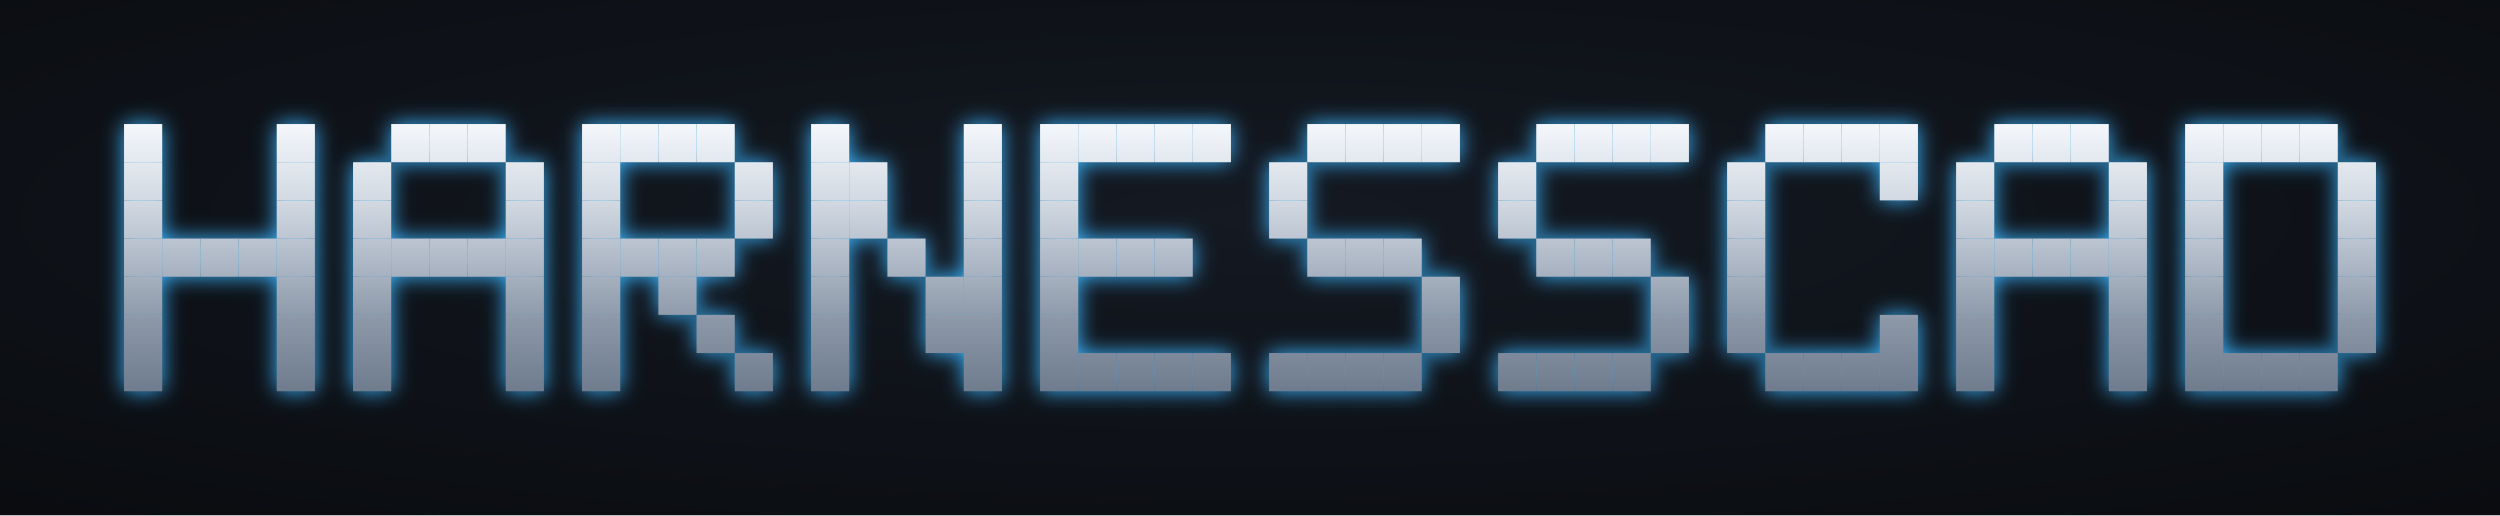
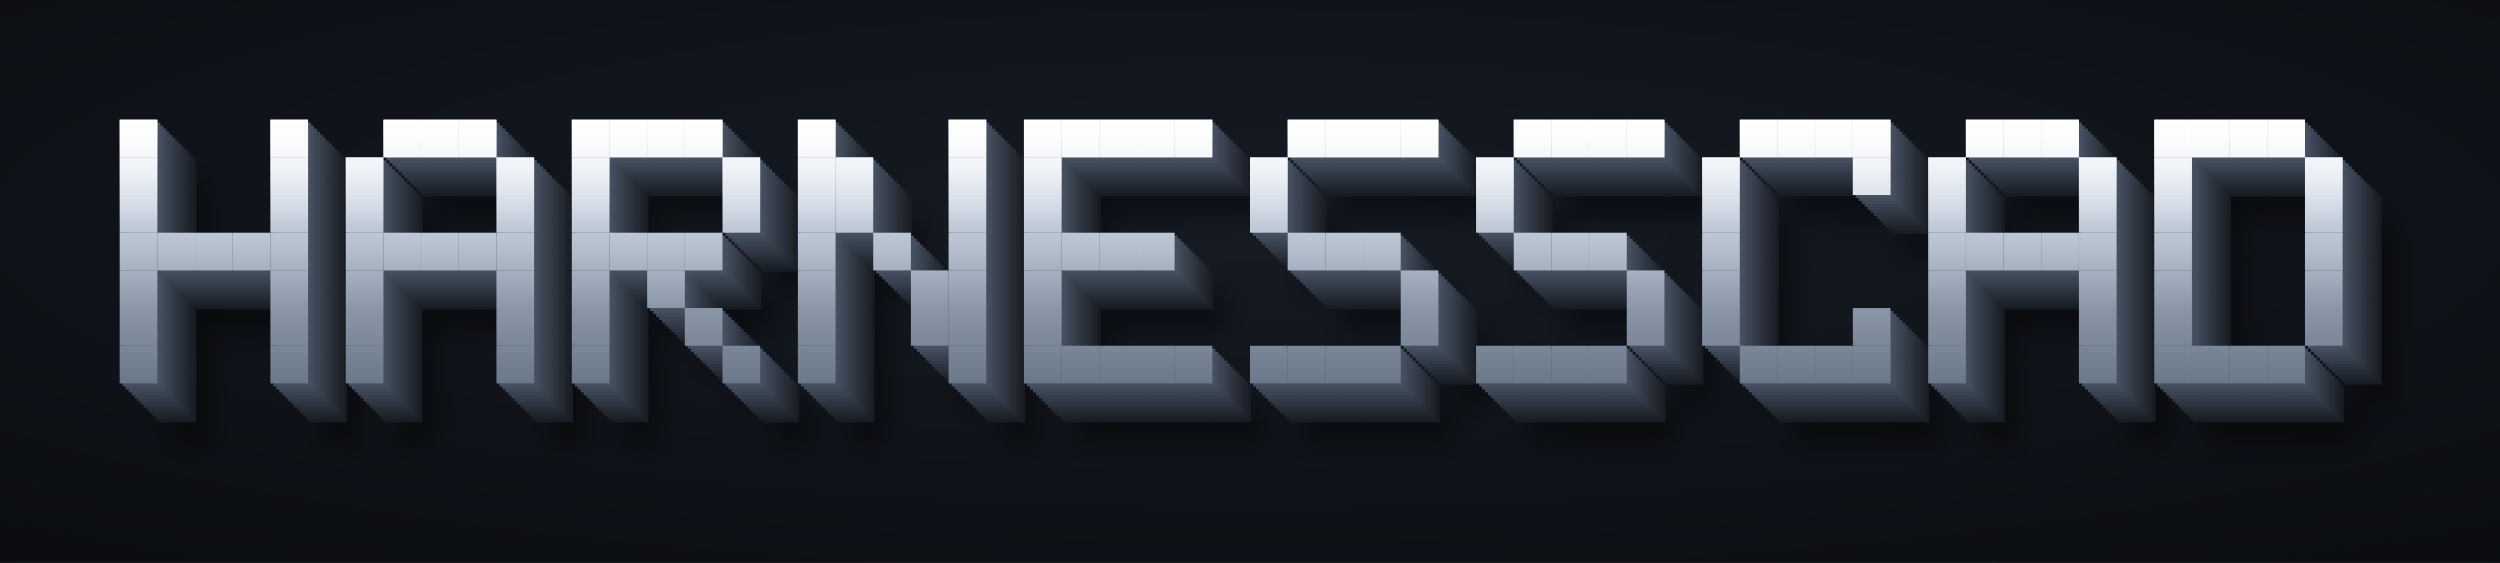
- <svg xmlns="http://www.w3.org/2000/svg" viewBox="0 0 1048 216" width="1048" height="216" role="img" aria-label="HarnessCAD">
+ <svg xmlns="http://www.w3.org/2000/svg" viewBox="0 0 1128 254" width="1128" height="254" role="img" aria-label="HarnessCAD">
  <defs>
-     <linearGradient id="steel" x1="0" y1="52" x2="0" y2="164" gradientUnits="userSpaceOnUse">
-       <stop offset="0" stop-color="#f4f7fb" />
-       <stop offset="0.28" stop-color="#d3dae3" />
-       <stop offset="0.52" stop-color="#aeb8c6" />
-       <stop offset="0.74" stop-color="#8b97a7" />
-       <stop offset="1" stop-color="#6f7c8d" />
+     <radialGradient id="bgv" cx="0.5" cy="0.4" r="0.8">
+       <stop offset="0" stop-color="#161b24" />
+       <stop offset="1" stop-color="#0a0c10" />
+     </radialGradient>
+     <linearGradient id="steel" x1="0" y1="54" x2="0" y2="173" gradientUnits="userSpaceOnUse">
+       <stop offset="0" stop-color="#fbfdff" />
+       <stop offset="0.22" stop-color="#dbe2ec" />
+       <stop offset="0.5" stop-color="#b3bdcc" />
+       <stop offset="0.72" stop-color="#8a96a7" />
+       <stop offset="1" stop-color="#6b7889" />
+     </linearGradient>
+     <linearGradient id="topedge" x1="0" y1="54" x2="0" y2="101.6" gradientUnits="userSpaceOnUse">
+       <stop offset="0" stop-color="#ffffff" stop-opacity="0.9" />
+       <stop offset="1" stop-color="#ffffff" stop-opacity="0" />
    </linearGradient>
    <linearGradient id="sheen" x1="0" y1="0" x2="1" y2="0">
      <stop offset="0" stop-color="#fff" stop-opacity="0" />
-       <stop offset="0.5" stop-color="#fff" stop-opacity="0.55" />
+       <stop offset="0.5" stop-color="#dff3ff" stop-opacity="0.6" />
      <stop offset="1" stop-color="#fff" stop-opacity="0" />
    </linearGradient>
-     <radialGradient id="bgv" cx="0.5" cy="0.42" r="0.75">
-       <stop offset="0" stop-color="#141922" />
-       <stop offset="1" stop-color="#0a0c10" />
-     </radialGradient>
    <g id="wm">
-       <rect x="52" y="52" width="16" height="16" />
-       <rect x="116" y="52" width="16" height="16" />
-       <rect x="52" y="68" width="16" height="16" />
-       <rect x="116" y="68" width="16" height="16" />
-       <rect x="52" y="84" width="16" height="16" />
-       <rect x="116" y="84" width="16" height="16" />
-       <rect x="52" y="100" width="16" height="16" />
-       <rect x="68" y="100" width="16" height="16" />
-       <rect x="84" y="100" width="16" height="16" />
-       <rect x="100" y="100" width="16" height="16" />
-       <rect x="116" y="100" width="16" height="16" />
-       <rect x="52" y="116" width="16" height="16" />
-       <rect x="116" y="116" width="16" height="16" />
-       <rect x="52" y="132" width="16" height="16" />
-       <rect x="116" y="132" width="16" height="16" />
-       <rect x="52" y="148" width="16" height="16" />
-       <rect x="116" y="148" width="16" height="16" />
-       <rect x="164" y="52" width="16" height="16" />
-       <rect x="180" y="52" width="16" height="16" />
-       <rect x="196" y="52" width="16" height="16" />
-       <rect x="148" y="68" width="16" height="16" />
-       <rect x="212" y="68" width="16" height="16" />
-       <rect x="148" y="84" width="16" height="16" />
-       <rect x="212" y="84" width="16" height="16" />
-       <rect x="148" y="100" width="16" height="16" />
-       <rect x="164" y="100" width="16" height="16" />
-       <rect x="180" y="100" width="16" height="16" />
-       <rect x="196" y="100" width="16" height="16" />
-       <rect x="212" y="100" width="16" height="16" />
-       <rect x="148" y="116" width="16" height="16" />
-       <rect x="212" y="116" width="16" height="16" />
-       <rect x="148" y="132" width="16" height="16" />
-       <rect x="212" y="132" width="16" height="16" />
-       <rect x="148" y="148" width="16" height="16" />
-       <rect x="212" y="148" width="16" height="16" />
-       <rect x="244" y="52" width="16" height="16" />
-       <rect x="260" y="52" width="16" height="16" />
-       <rect x="276" y="52" width="16" height="16" />
-       <rect x="292" y="52" width="16" height="16" />
-       <rect x="244" y="68" width="16" height="16" />
-       <rect x="308" y="68" width="16" height="16" />
-       <rect x="244" y="84" width="16" height="16" />
-       <rect x="308" y="84" width="16" height="16" />
-       <rect x="244" y="100" width="16" height="16" />
-       <rect x="260" y="100" width="16" height="16" />
-       <rect x="276" y="100" width="16" height="16" />
-       <rect x="292" y="100" width="16" height="16" />
-       <rect x="244" y="116" width="16" height="16" />
-       <rect x="276" y="116" width="16" height="16" />
-       <rect x="244" y="132" width="16" height="16" />
-       <rect x="292" y="132" width="16" height="16" />
-       <rect x="244" y="148" width="16" height="16" />
-       <rect x="308" y="148" width="16" height="16" />
-       <rect x="340" y="52" width="16" height="16" />
-       <rect x="404" y="52" width="16" height="16" />
-       <rect x="340" y="68" width="16" height="16" />
-       <rect x="356" y="68" width="16" height="16" />
-       <rect x="404" y="68" width="16" height="16" />
-       <rect x="340" y="84" width="16" height="16" />
-       <rect x="356" y="84" width="16" height="16" />
-       <rect x="404" y="84" width="16" height="16" />
-       <rect x="340" y="100" width="16" height="16" />
-       <rect x="372" y="100" width="16" height="16" />
-       <rect x="404" y="100" width="16" height="16" />
-       <rect x="340" y="116" width="16" height="16" />
-       <rect x="388" y="116" width="16" height="16" />
-       <rect x="404" y="116" width="16" height="16" />
-       <rect x="340" y="132" width="16" height="16" />
-       <rect x="388" y="132" width="16" height="16" />
-       <rect x="404" y="132" width="16" height="16" />
-       <rect x="340" y="148" width="16" height="16" />
-       <rect x="404" y="148" width="16" height="16" />
-       <rect x="436" y="52" width="16" height="16" />
-       <rect x="452" y="52" width="16" height="16" />
-       <rect x="468" y="52" width="16" height="16" />
-       <rect x="484" y="52" width="16" height="16" />
-       <rect x="500" y="52" width="16" height="16" />
-       <rect x="436" y="68" width="16" height="16" />
-       <rect x="436" y="84" width="16" height="16" />
-       <rect x="436" y="100" width="16" height="16" />
-       <rect x="452" y="100" width="16" height="16" />
-       <rect x="468" y="100" width="16" height="16" />
-       <rect x="484" y="100" width="16" height="16" />
-       <rect x="436" y="116" width="16" height="16" />
-       <rect x="436" y="132" width="16" height="16" />
-       <rect x="436" y="148" width="16" height="16" />
-       <rect x="452" y="148" width="16" height="16" />
-       <rect x="468" y="148" width="16" height="16" />
-       <rect x="484" y="148" width="16" height="16" />
-       <rect x="500" y="148" width="16" height="16" />
-       <rect x="548" y="52" width="16" height="16" />
-       <rect x="564" y="52" width="16" height="16" />
-       <rect x="580" y="52" width="16" height="16" />
-       <rect x="596" y="52" width="16" height="16" />
-       <rect x="532" y="68" width="16" height="16" />
-       <rect x="532" y="84" width="16" height="16" />
-       <rect x="548" y="100" width="16" height="16" />
-       <rect x="564" y="100" width="16" height="16" />
-       <rect x="580" y="100" width="16" height="16" />
-       <rect x="596" y="116" width="16" height="16" />
-       <rect x="596" y="132" width="16" height="16" />
-       <rect x="532" y="148" width="16" height="16" />
-       <rect x="548" y="148" width="16" height="16" />
-       <rect x="564" y="148" width="16" height="16" />
-       <rect x="580" y="148" width="16" height="16" />
-       <rect x="644" y="52" width="16" height="16" />
-       <rect x="660" y="52" width="16" height="16" />
-       <rect x="676" y="52" width="16" height="16" />
-       <rect x="692" y="52" width="16" height="16" />
-       <rect x="628" y="68" width="16" height="16" />
-       <rect x="628" y="84" width="16" height="16" />
-       <rect x="644" y="100" width="16" height="16" />
-       <rect x="660" y="100" width="16" height="16" />
-       <rect x="676" y="100" width="16" height="16" />
-       <rect x="692" y="116" width="16" height="16" />
-       <rect x="692" y="132" width="16" height="16" />
-       <rect x="628" y="148" width="16" height="16" />
-       <rect x="644" y="148" width="16" height="16" />
-       <rect x="660" y="148" width="16" height="16" />
-       <rect x="676" y="148" width="16" height="16" />
-       <rect x="740" y="52" width="16" height="16" />
-       <rect x="756" y="52" width="16" height="16" />
-       <rect x="772" y="52" width="16" height="16" />
-       <rect x="788" y="52" width="16" height="16" />
-       <rect x="724" y="68" width="16" height="16" />
-       <rect x="788" y="68" width="16" height="16" />
-       <rect x="724" y="84" width="16" height="16" />
-       <rect x="724" y="100" width="16" height="16" />
-       <rect x="724" y="116" width="16" height="16" />
-       <rect x="724" y="132" width="16" height="16" />
-       <rect x="788" y="132" width="16" height="16" />
-       <rect x="740" y="148" width="16" height="16" />
-       <rect x="756" y="148" width="16" height="16" />
-       <rect x="772" y="148" width="16" height="16" />
-       <rect x="788" y="148" width="16" height="16" />
-       <rect x="836" y="52" width="16" height="16" />
-       <rect x="852" y="52" width="16" height="16" />
-       <rect x="868" y="52" width="16" height="16" />
-       <rect x="820" y="68" width="16" height="16" />
-       <rect x="884" y="68" width="16" height="16" />
-       <rect x="820" y="84" width="16" height="16" />
-       <rect x="884" y="84" width="16" height="16" />
-       <rect x="820" y="100" width="16" height="16" />
-       <rect x="836" y="100" width="16" height="16" />
-       <rect x="852" y="100" width="16" height="16" />
-       <rect x="868" y="100" width="16" height="16" />
-       <rect x="884" y="100" width="16" height="16" />
-       <rect x="820" y="116" width="16" height="16" />
-       <rect x="884" y="116" width="16" height="16" />
-       <rect x="820" y="132" width="16" height="16" />
-       <rect x="884" y="132" width="16" height="16" />
-       <rect x="820" y="148" width="16" height="16" />
-       <rect x="884" y="148" width="16" height="16" />
-       <rect x="916" y="52" width="16" height="16" />
-       <rect x="932" y="52" width="16" height="16" />
-       <rect x="948" y="52" width="16" height="16" />
-       <rect x="964" y="52" width="16" height="16" />
-       <rect x="916" y="68" width="16" height="16" />
-       <rect x="980" y="68" width="16" height="16" />
-       <rect x="916" y="84" width="16" height="16" />
-       <rect x="980" y="84" width="16" height="16" />
-       <rect x="916" y="100" width="16" height="16" />
-       <rect x="980" y="100" width="16" height="16" />
-       <rect x="916" y="116" width="16" height="16" />
-       <rect x="980" y="116" width="16" height="16" />
-       <rect x="916" y="132" width="16" height="16" />
-       <rect x="980" y="132" width="16" height="16" />
-       <rect x="916" y="148" width="16" height="16" />
-       <rect x="932" y="148" width="16" height="16" />
-       <rect x="948" y="148" width="16" height="16" />
-       <rect x="964" y="148" width="16" height="16" />
+       <rect x="54" y="54" width="17" height="17" />
+       <rect x="122" y="54" width="17" height="17" />
+       <rect x="54" y="71" width="17" height="17" />
+       <rect x="122" y="71" width="17" height="17" />
+       <rect x="54" y="88" width="17" height="17" />
+       <rect x="122" y="88" width="17" height="17" />
+       <rect x="54" y="105" width="17" height="17" />
+       <rect x="71" y="105" width="17" height="17" />
+       <rect x="88" y="105" width="17" height="17" />
+       <rect x="105" y="105" width="17" height="17" />
+       <rect x="122" y="105" width="17" height="17" />
+       <rect x="54" y="122" width="17" height="17" />
+       <rect x="122" y="122" width="17" height="17" />
+       <rect x="54" y="139" width="17" height="17" />
+       <rect x="122" y="139" width="17" height="17" />
+       <rect x="54" y="156" width="17" height="17" />
+       <rect x="122" y="156" width="17" height="17" />
+       <rect x="173" y="54" width="17" height="17" />
+       <rect x="190" y="54" width="17" height="17" />
+       <rect x="207" y="54" width="17" height="17" />
+       <rect x="156" y="71" width="17" height="17" />
+       <rect x="224" y="71" width="17" height="17" />
+       <rect x="156" y="88" width="17" height="17" />
+       <rect x="224" y="88" width="17" height="17" />
+       <rect x="156" y="105" width="17" height="17" />
+       <rect x="173" y="105" width="17" height="17" />
+       <rect x="190" y="105" width="17" height="17" />
+       <rect x="207" y="105" width="17" height="17" />
+       <rect x="224" y="105" width="17" height="17" />
+       <rect x="156" y="122" width="17" height="17" />
+       <rect x="224" y="122" width="17" height="17" />
+       <rect x="156" y="139" width="17" height="17" />
+       <rect x="224" y="139" width="17" height="17" />
+       <rect x="156" y="156" width="17" height="17" />
+       <rect x="224" y="156" width="17" height="17" />
+       <rect x="258" y="54" width="17" height="17" />
+       <rect x="275" y="54" width="17" height="17" />
+       <rect x="292" y="54" width="17" height="17" />
+       <rect x="309" y="54" width="17" height="17" />
+       <rect x="258" y="71" width="17" height="17" />
+       <rect x="326" y="71" width="17" height="17" />
+       <rect x="258" y="88" width="17" height="17" />
+       <rect x="326" y="88" width="17" height="17" />
+       <rect x="258" y="105" width="17" height="17" />
+       <rect x="275" y="105" width="17" height="17" />
+       <rect x="292" y="105" width="17" height="17" />
+       <rect x="309" y="105" width="17" height="17" />
+       <rect x="258" y="122" width="17" height="17" />
+       <rect x="292" y="122" width="17" height="17" />
+       <rect x="258" y="139" width="17" height="17" />
+       <rect x="309" y="139" width="17" height="17" />
+       <rect x="258" y="156" width="17" height="17" />
+       <rect x="326" y="156" width="17" height="17" />
+       <rect x="360" y="54" width="17" height="17" />
+       <rect x="428" y="54" width="17" height="17" />
+       <rect x="360" y="71" width="17" height="17" />
+       <rect x="377" y="71" width="17" height="17" />
+       <rect x="428" y="71" width="17" height="17" />
+       <rect x="360" y="88" width="17" height="17" />
+       <rect x="377" y="88" width="17" height="17" />
+       <rect x="428" y="88" width="17" height="17" />
+       <rect x="360" y="105" width="17" height="17" />
+       <rect x="394" y="105" width="17" height="17" />
+       <rect x="428" y="105" width="17" height="17" />
+       <rect x="360" y="122" width="17" height="17" />
+       <rect x="411" y="122" width="17" height="17" />
+       <rect x="428" y="122" width="17" height="17" />
+       <rect x="360" y="139" width="17" height="17" />
+       <rect x="411" y="139" width="17" height="17" />
+       <rect x="428" y="139" width="17" height="17" />
+       <rect x="360" y="156" width="17" height="17" />
+       <rect x="428" y="156" width="17" height="17" />
+       <rect x="462" y="54" width="17" height="17" />
+       <rect x="479" y="54" width="17" height="17" />
+       <rect x="496" y="54" width="17" height="17" />
+       <rect x="513" y="54" width="17" height="17" />
+       <rect x="530" y="54" width="17" height="17" />
+       <rect x="462" y="71" width="17" height="17" />
+       <rect x="462" y="88" width="17" height="17" />
+       <rect x="462" y="105" width="17" height="17" />
+       <rect x="479" y="105" width="17" height="17" />
+       <rect x="496" y="105" width="17" height="17" />
+       <rect x="513" y="105" width="17" height="17" />
+       <rect x="462" y="122" width="17" height="17" />
+       <rect x="462" y="139" width="17" height="17" />
+       <rect x="462" y="156" width="17" height="17" />
+       <rect x="479" y="156" width="17" height="17" />
+       <rect x="496" y="156" width="17" height="17" />
+       <rect x="513" y="156" width="17" height="17" />
+       <rect x="530" y="156" width="17" height="17" />
+       <rect x="581" y="54" width="17" height="17" />
+       <rect x="598" y="54" width="17" height="17" />
+       <rect x="615" y="54" width="17" height="17" />
+       <rect x="632" y="54" width="17" height="17" />
+       <rect x="564" y="71" width="17" height="17" />
+       <rect x="564" y="88" width="17" height="17" />
+       <rect x="581" y="105" width="17" height="17" />
+       <rect x="598" y="105" width="17" height="17" />
+       <rect x="615" y="105" width="17" height="17" />
+       <rect x="632" y="122" width="17" height="17" />
+       <rect x="632" y="139" width="17" height="17" />
+       <rect x="564" y="156" width="17" height="17" />
+       <rect x="581" y="156" width="17" height="17" />
+       <rect x="598" y="156" width="17" height="17" />
+       <rect x="615" y="156" width="17" height="17" />
+       <rect x="683" y="54" width="17" height="17" />
+       <rect x="700" y="54" width="17" height="17" />
+       <rect x="717" y="54" width="17" height="17" />
+       <rect x="734" y="54" width="17" height="17" />
+       <rect x="666" y="71" width="17" height="17" />
+       <rect x="666" y="88" width="17" height="17" />
+       <rect x="683" y="105" width="17" height="17" />
+       <rect x="700" y="105" width="17" height="17" />
+       <rect x="717" y="105" width="17" height="17" />
+       <rect x="734" y="122" width="17" height="17" />
+       <rect x="734" y="139" width="17" height="17" />
+       <rect x="666" y="156" width="17" height="17" />
+       <rect x="683" y="156" width="17" height="17" />
+       <rect x="700" y="156" width="17" height="17" />
+       <rect x="717" y="156" width="17" height="17" />
+       <rect x="785" y="54" width="17" height="17" />
+       <rect x="802" y="54" width="17" height="17" />
+       <rect x="819" y="54" width="17" height="17" />
+       <rect x="836" y="54" width="17" height="17" />
+       <rect x="768" y="71" width="17" height="17" />
+       <rect x="836" y="71" width="17" height="17" />
+       <rect x="768" y="88" width="17" height="17" />
+       <rect x="768" y="105" width="17" height="17" />
+       <rect x="768" y="122" width="17" height="17" />
+       <rect x="768" y="139" width="17" height="17" />
+       <rect x="836" y="139" width="17" height="17" />
+       <rect x="785" y="156" width="17" height="17" />
+       <rect x="802" y="156" width="17" height="17" />
+       <rect x="819" y="156" width="17" height="17" />
+       <rect x="836" y="156" width="17" height="17" />
+       <rect x="887" y="54" width="17" height="17" />
+       <rect x="904" y="54" width="17" height="17" />
+       <rect x="921" y="54" width="17" height="17" />
+       <rect x="870" y="71" width="17" height="17" />
+       <rect x="938" y="71" width="17" height="17" />
+       <rect x="870" y="88" width="17" height="17" />
+       <rect x="938" y="88" width="17" height="17" />
+       <rect x="870" y="105" width="17" height="17" />
+       <rect x="887" y="105" width="17" height="17" />
+       <rect x="904" y="105" width="17" height="17" />
+       <rect x="921" y="105" width="17" height="17" />
+       <rect x="938" y="105" width="17" height="17" />
+       <rect x="870" y="122" width="17" height="17" />
+       <rect x="938" y="122" width="17" height="17" />
+       <rect x="870" y="139" width="17" height="17" />
+       <rect x="938" y="139" width="17" height="17" />
+       <rect x="870" y="156" width="17" height="17" />
+       <rect x="938" y="156" width="17" height="17" />
+       <rect x="972" y="54" width="17" height="17" />
+       <rect x="989" y="54" width="17" height="17" />
+       <rect x="1006" y="54" width="17" height="17" />
+       <rect x="1023" y="54" width="17" height="17" />
+       <rect x="972" y="71" width="17" height="17" />
+       <rect x="1040" y="71" width="17" height="17" />
+       <rect x="972" y="88" width="17" height="17" />
+       <rect x="1040" y="88" width="17" height="17" />
+       <rect x="972" y="105" width="17" height="17" />
+       <rect x="1040" y="105" width="17" height="17" />
+       <rect x="972" y="122" width="17" height="17" />
+       <rect x="1040" y="122" width="17" height="17" />
+       <rect x="972" y="139" width="17" height="17" />
+       <rect x="1040" y="139" width="17" height="17" />
+       <rect x="972" y="156" width="17" height="17" />
+       <rect x="989" y="156" width="17" height="17" />
+       <rect x="1006" y="156" width="17" height="17" />
+       <rect x="1023" y="156" width="17" height="17" />
    </g>
-     <clipPath id="wc">
+     <clipPath id="fc">
      <use href="#wm" />
    </clipPath>
-     <filter id="glow" x="-40%" y="-40%" width="180%" height="180%">
-       <feGaussianBlur stdDeviation="4.5" />
+     <filter id="sh" x="-30%" y="-30%" width="160%" height="180%">
+       <feGaussianBlur stdDeviation="6" />
    </filter>
-     <style>
-     #halo { animation: pulse 6.08s ease-in-out infinite; }
-     @keyframes pulse { 0%,100%{opacity:0.32} 50%{opacity:0.7} }
-   </style>
  </defs>
-   <rect width="1048" height="216" fill="url(#bgv)" />
-   <use id="halo" href="#wm" fill="#3bb6ff" filter="url(#glow)" />
+   <rect width="1128" height="254" fill="url(#bgv)" />
+   <use href="#wm" x="23.6" y="27.6" fill="#000" opacity="0.45" filter="url(#sh)" />
+   <use href="#wm" x="17.55" y="17.55" fill="#181c23" />
+   <use href="#wm" x="16.20" y="16.20" fill="#1c2028" />
+   <use href="#wm" x="14.85" y="14.85" fill="#20252d" />
+   <use href="#wm" x="13.50" y="13.50" fill="#242932" />
+   <use href="#wm" x="12.15" y="12.15" fill="#272d37" />
+   <use href="#wm" x="10.80" y="10.80" fill="#2b323c" />
+   <use href="#wm" x="9.45" y="9.45" fill="#2f3642" />
+   <use href="#wm" x="8.10" y="8.10" fill="#333a47" />
+   <use href="#wm" x="6.75" y="6.75" fill="#373f4c" />
+   <use href="#wm" x="5.40" y="5.40" fill="#3a4351" />
+   <use href="#wm" x="4.05" y="4.05" fill="#3e4756" />
+   <use href="#wm" x="2.70" y="2.70" fill="#424c5b" />
+   <use href="#wm" x="1.35" y="1.35" fill="#465060" />
  <use href="#wm" fill="url(#steel)" />
-   <g clip-path="url(#wc)">
-     <rect x="0" y="44" width="150" height="128" fill="url(#sheen)">
-       <animate attributeName="x" dur="3.8s" repeatCount="indefinite" keyTimes="0;0.60;1" values="-118;996;996" />
+   <use href="#wm" fill="url(#topedge)" />
+   <g clip-path="url(#fc)">
+     <rect x="0" y="46" width="140" height="135" fill="url(#sheen)">
+       <animate attributeName="x" dur="4s" repeatCount="indefinite" keyTimes="0;0.6;1" values="-106;1057;1057" />
    </rect>
  </g>
</svg>
